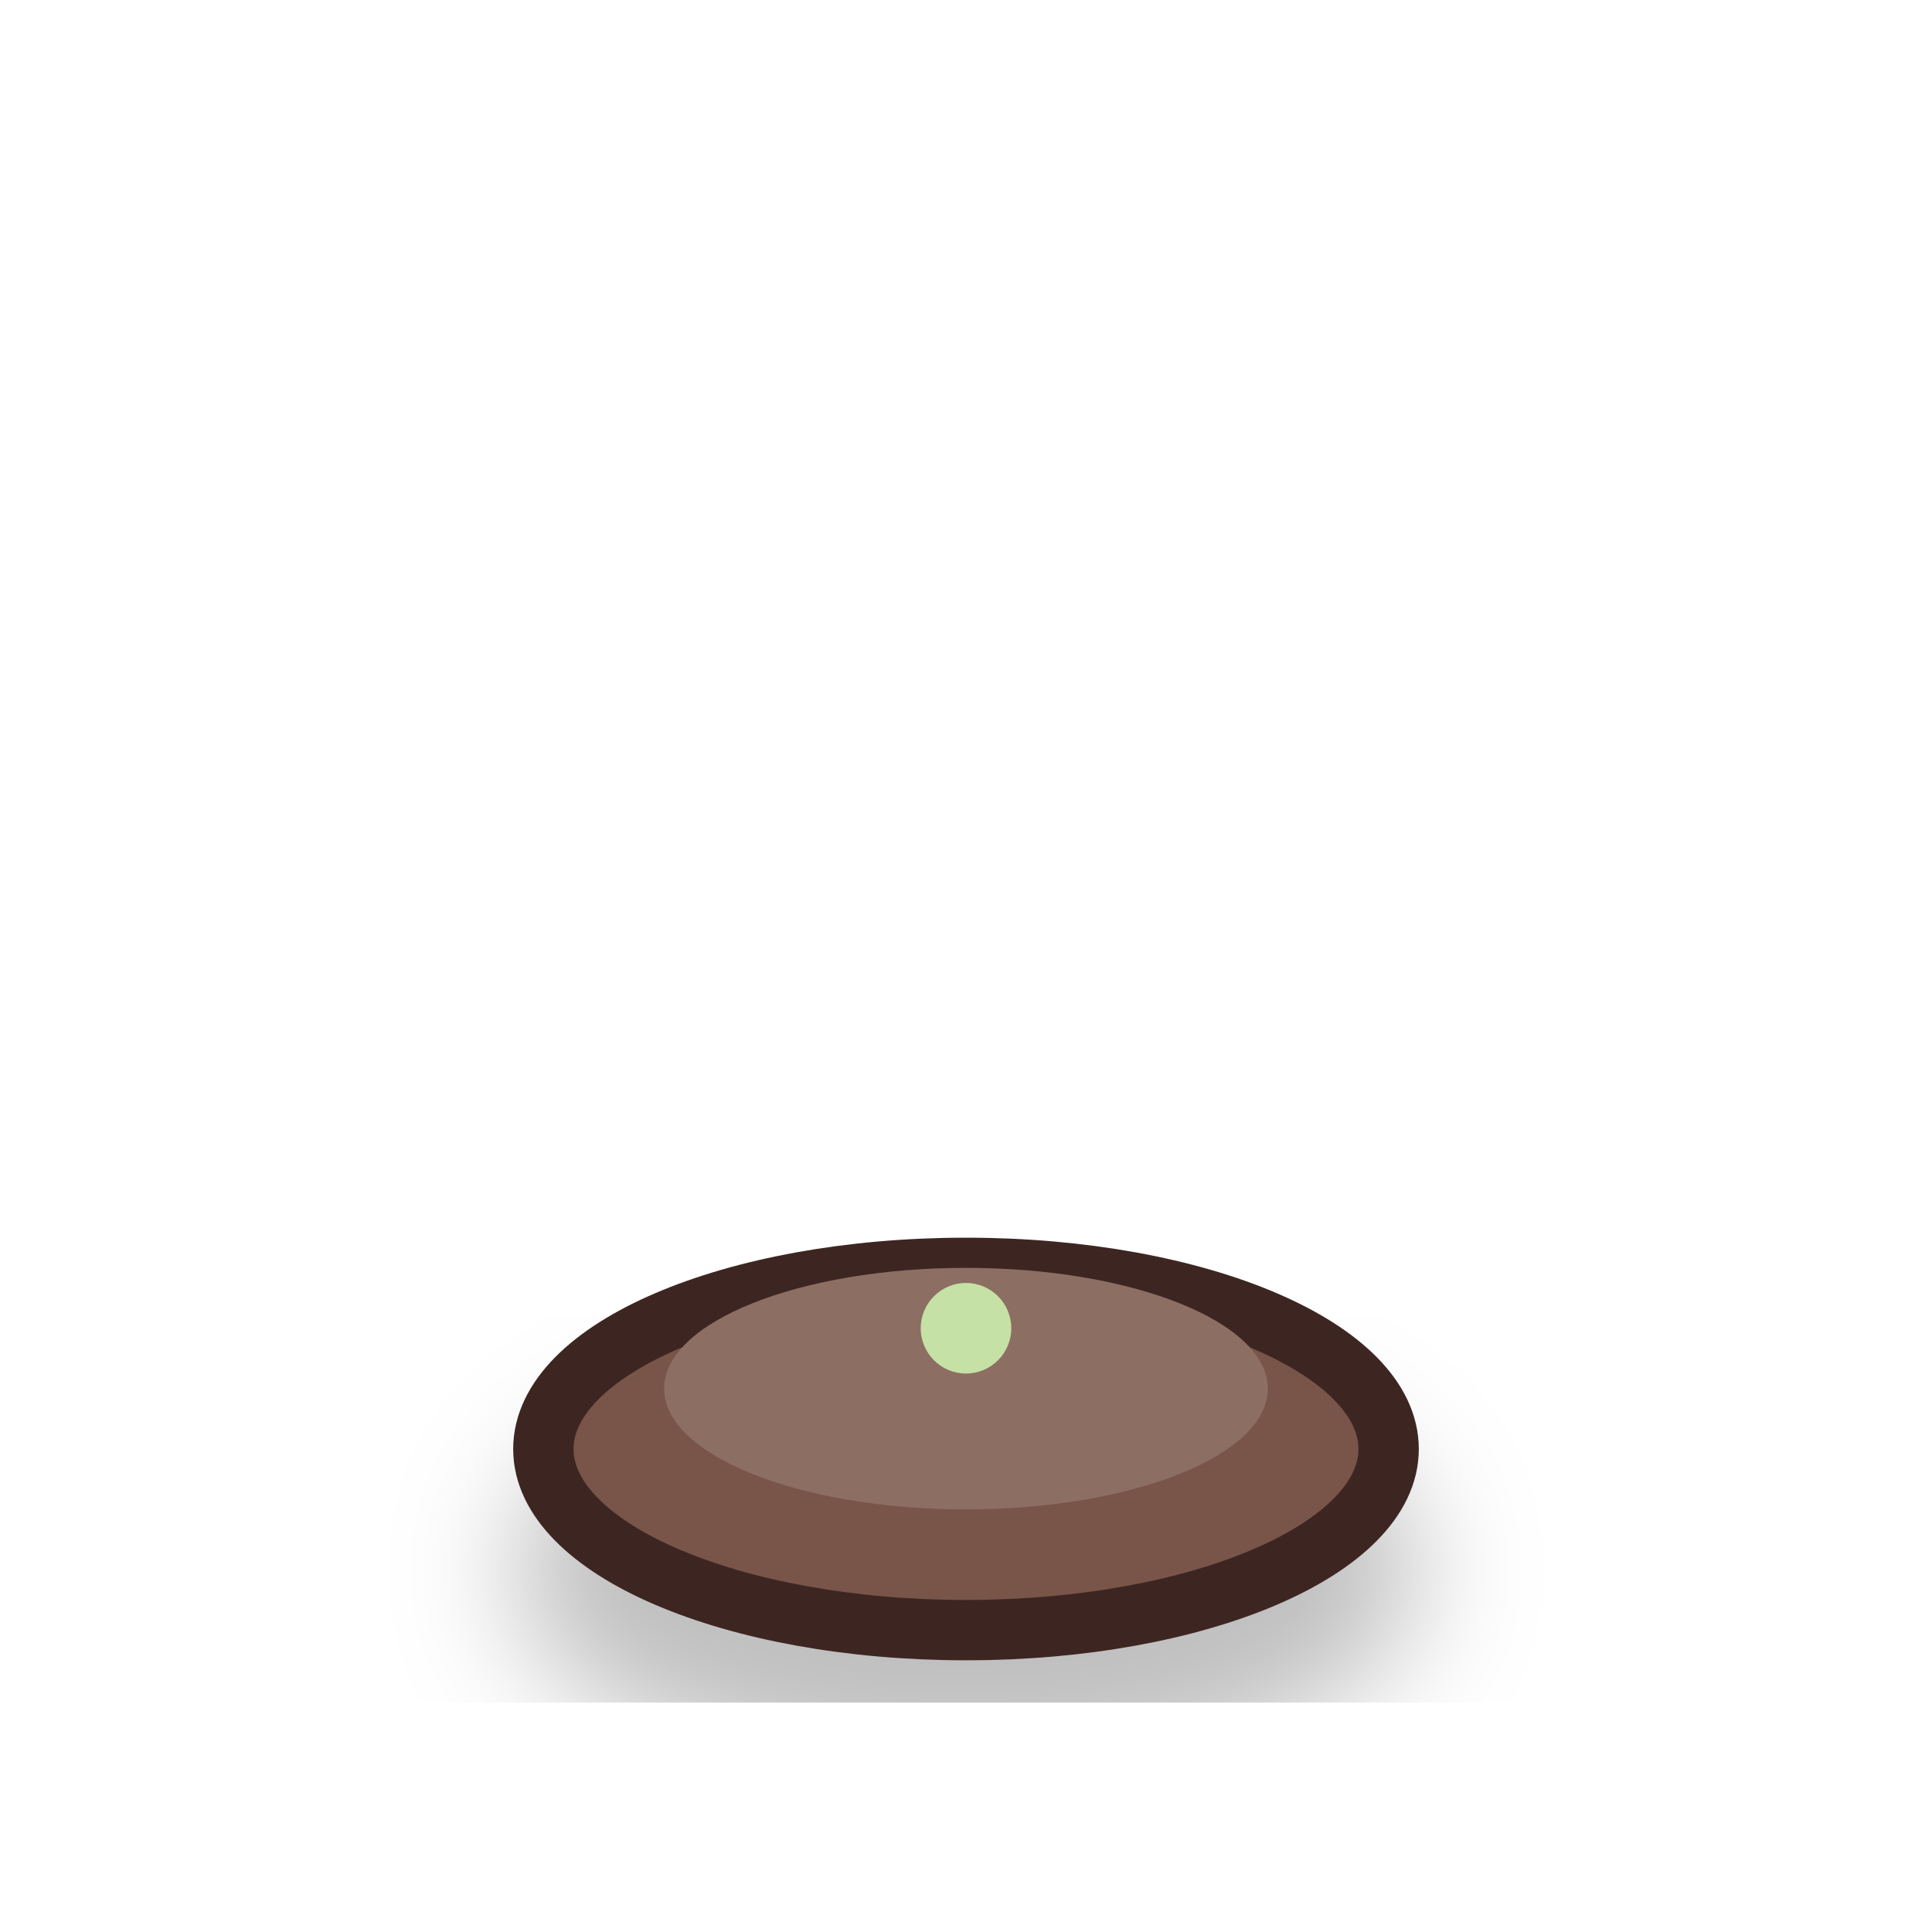
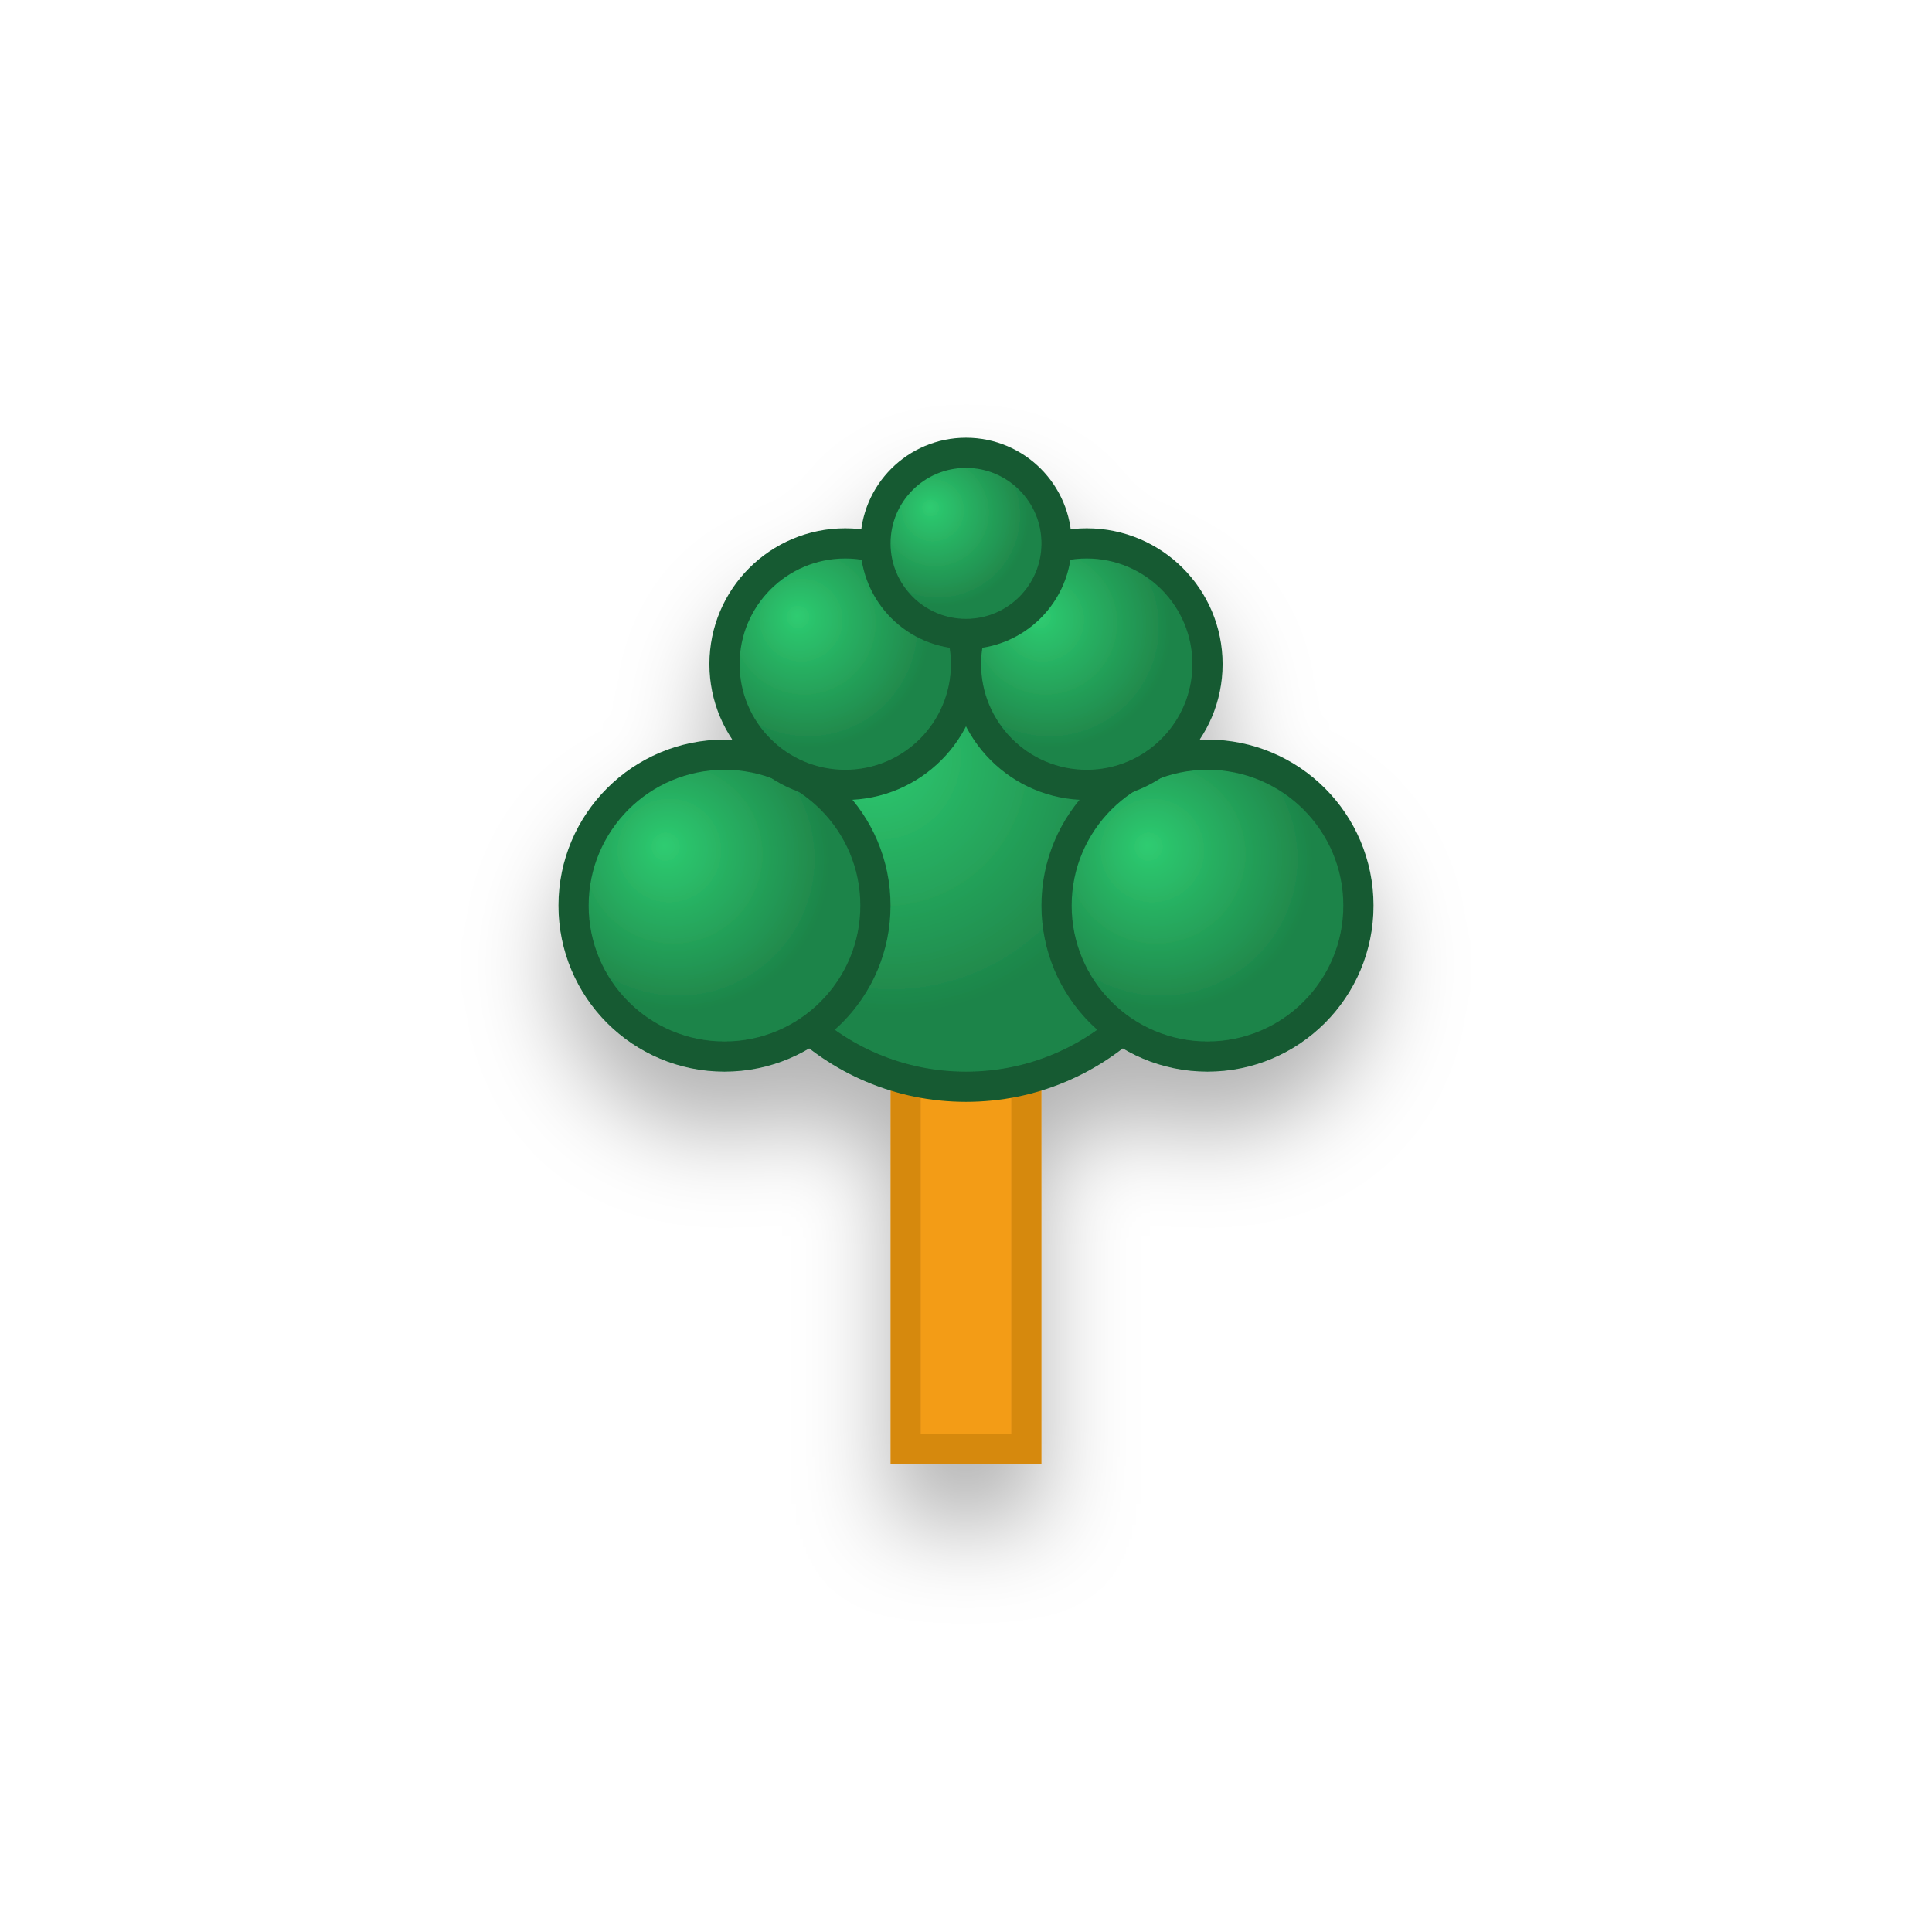
<svg xmlns="http://www.w3.org/2000/svg" width="64" height="64" viewBox="0 0 64 64">
  <defs>
-     <radialGradient id="grad_broccoli" cx="30%" cy="30%" r="70%" fx="30%" fy="30%">
+     <radialGradient id="broccoliGrad" cx="35%" cy="35%" r="50%" fx="30%" fy="30%">
      <stop offset="0%" stop-color="#2ECC71" />
      <stop offset="100%" stop-color="#1E8449" />
    </radialGradient>
-     <linearGradient id="foliage_broccoli" x1="0%" y1="0%" x2="0%" y2="100%">
-       <stop offset="0%" stop-color="#27AE60" style="stop-opacity:1" />
-       <stop offset="100%" stop-color="#1B5E20" style="stop-opacity:1" />
-     </linearGradient>
-     <filter id="shadow_broccoli" x="-20%" y="-20%" width="140%" height="140%">
-       <feDropShadow dx="0" dy="4" stdDeviation="2" flood-color="#000000" flood-opacity="0.25" />
+     <filter id="broccoliShadow" x="-20%" y="-20%" width="140%" height="140%">
+       <feDropShadow dx="0" dy="2" stdDeviation="1.5" flood-color="#000000" flood-opacity="0.3" />
    </filter>
  </defs>
-   <g filter="url(#shadow_broccoli)">
-     <ellipse cx="32" cy="48" rx="14" ry="6" fill="#795548" stroke="#3E2723" stroke-width="2" />
-     <ellipse cx="32" cy="46" rx="10" ry="4" fill="#8D6E63" />
-     <circle cx="32" cy="44" r="1.5" fill="#C5E1A5" />
+   <g filter="url(#broccoliShadow)">
+     <rect x="30" y="32" width="4" height="16" fill="#F39C12" stroke="#D68910" stroke-width="1" />
+     <g fill="url(#broccoliGrad)" stroke="#145A32" stroke-width="1" stroke-linejoin="round">
+       <circle cx="32" cy="28" r="8" />
+       <circle cx="24" cy="30" r="5" />
+       <circle cx="40" cy="30" r="5" />
+       <circle cx="28" cy="22" r="4" />
+       <circle cx="36" cy="22" r="4" />
+       <circle cx="32" cy="18" r="3" />
+     </g>
  </g>
</svg>
